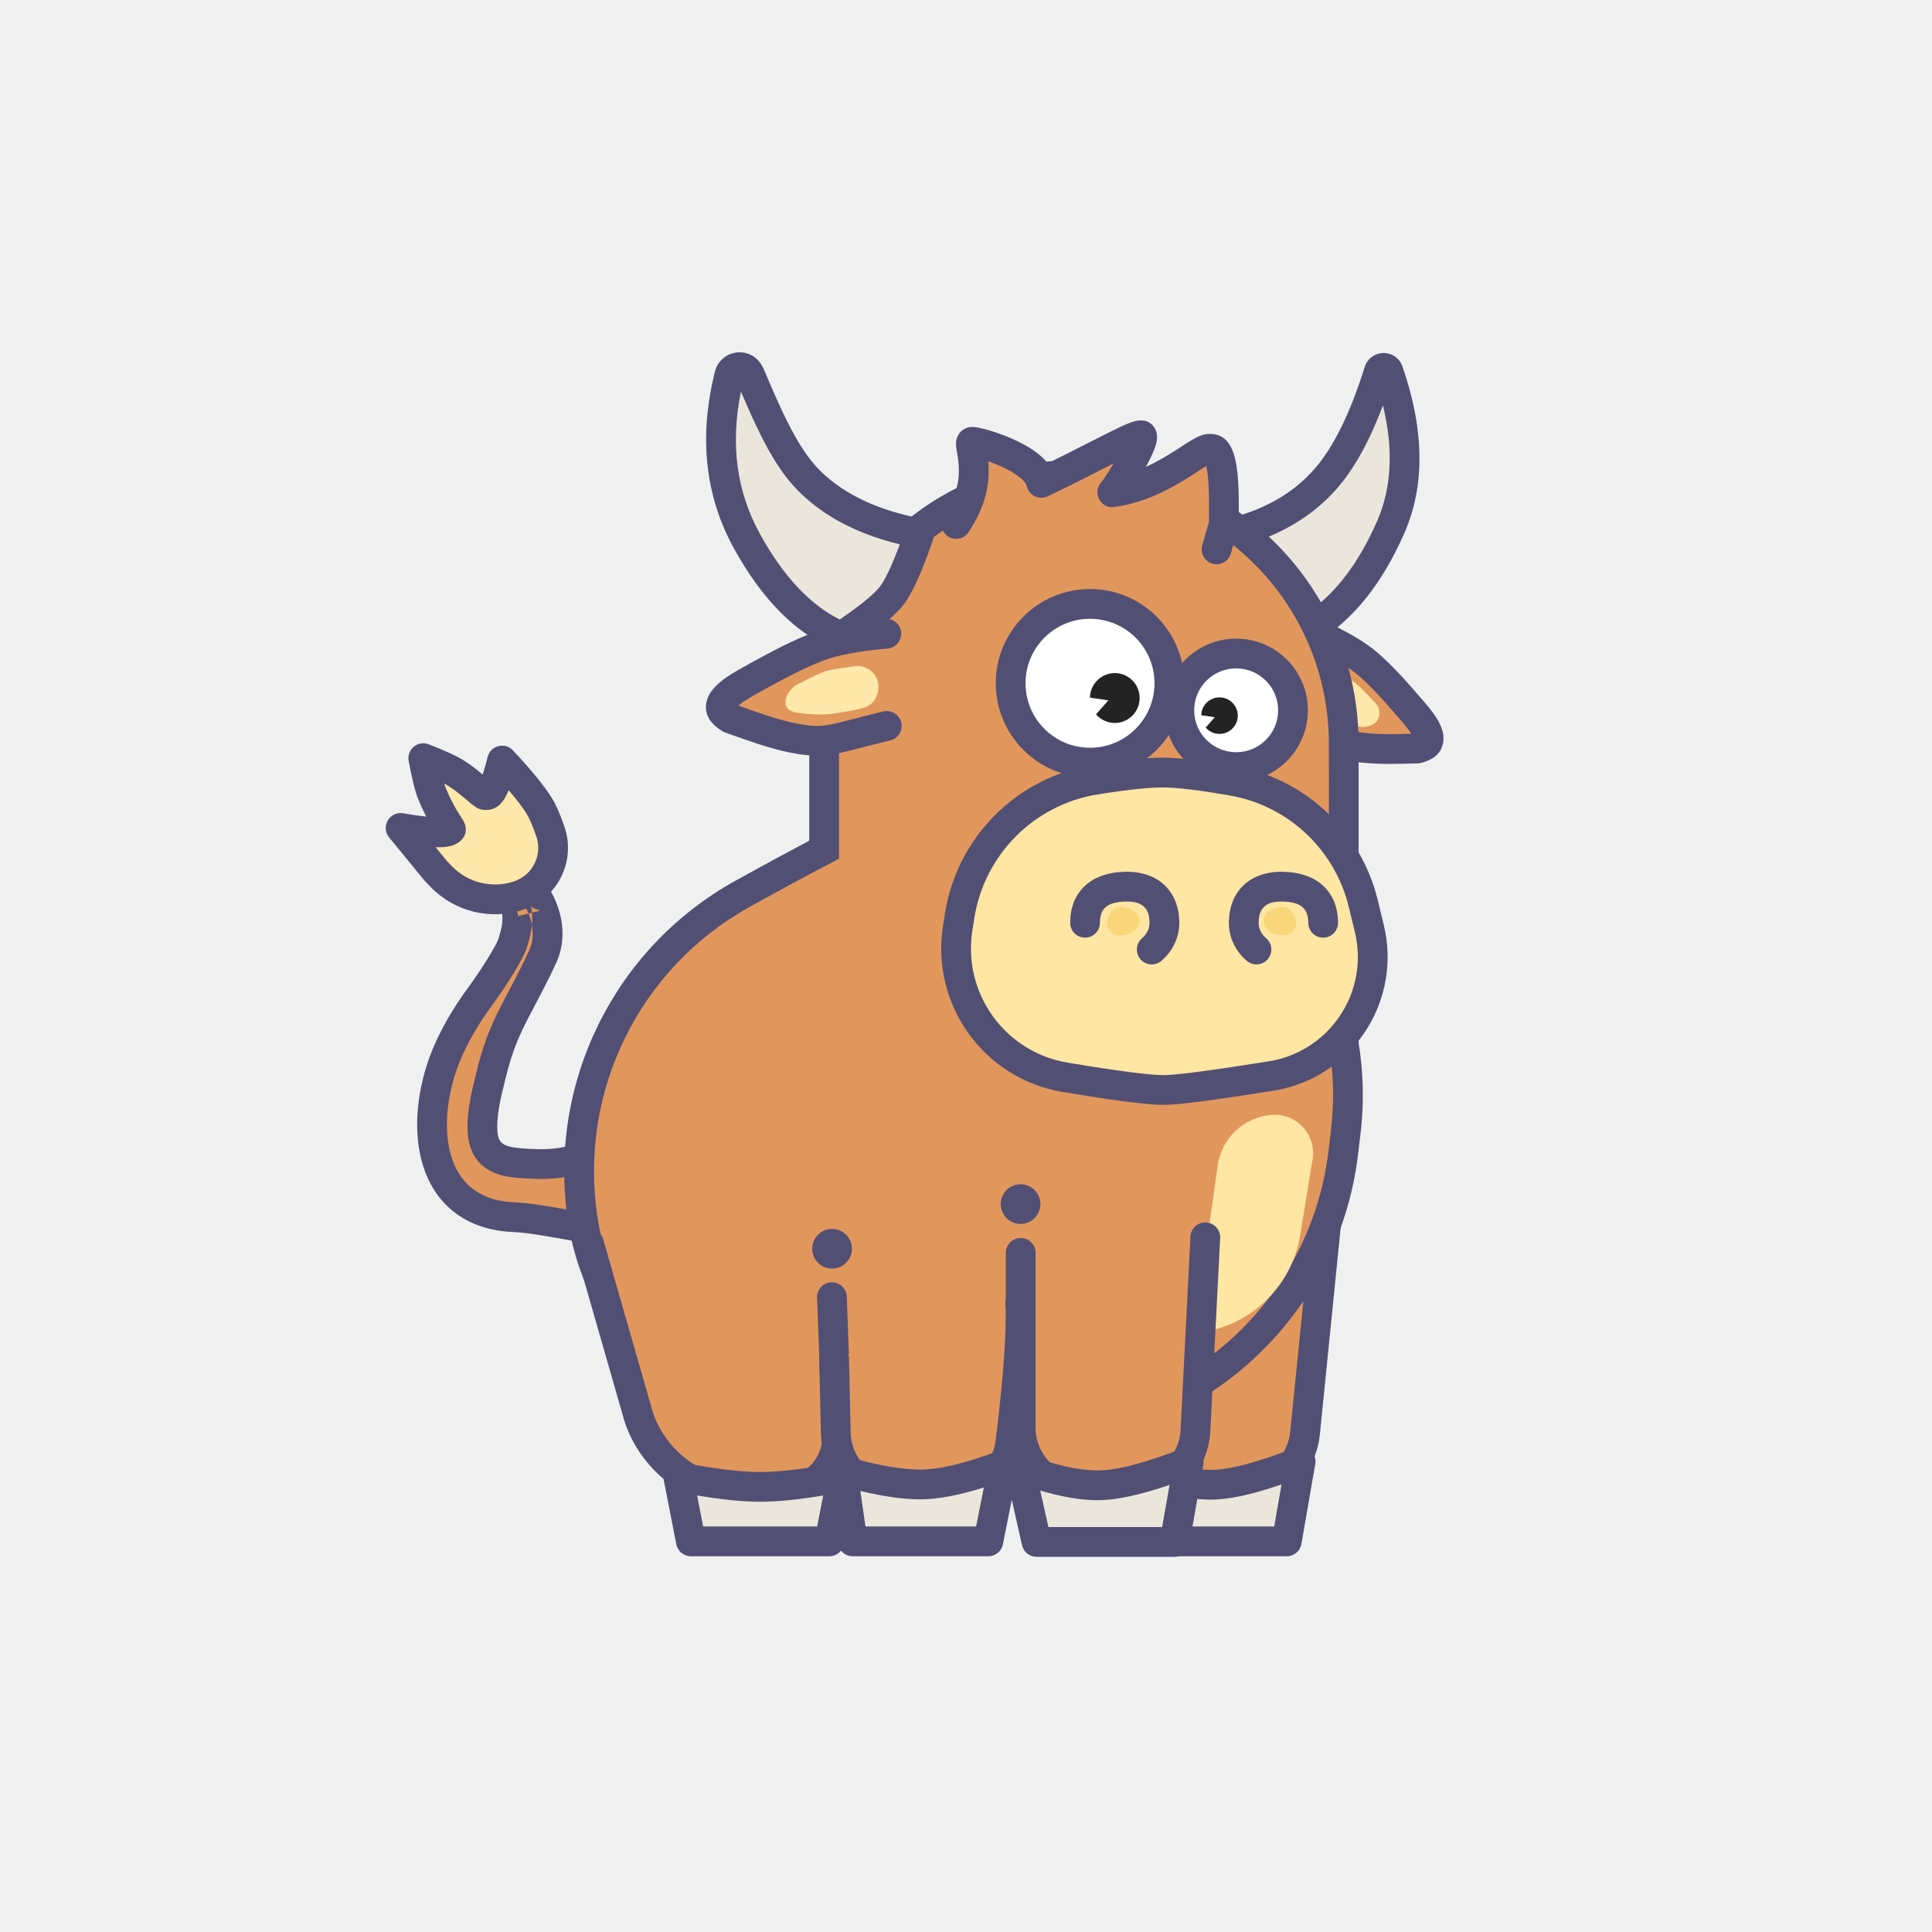
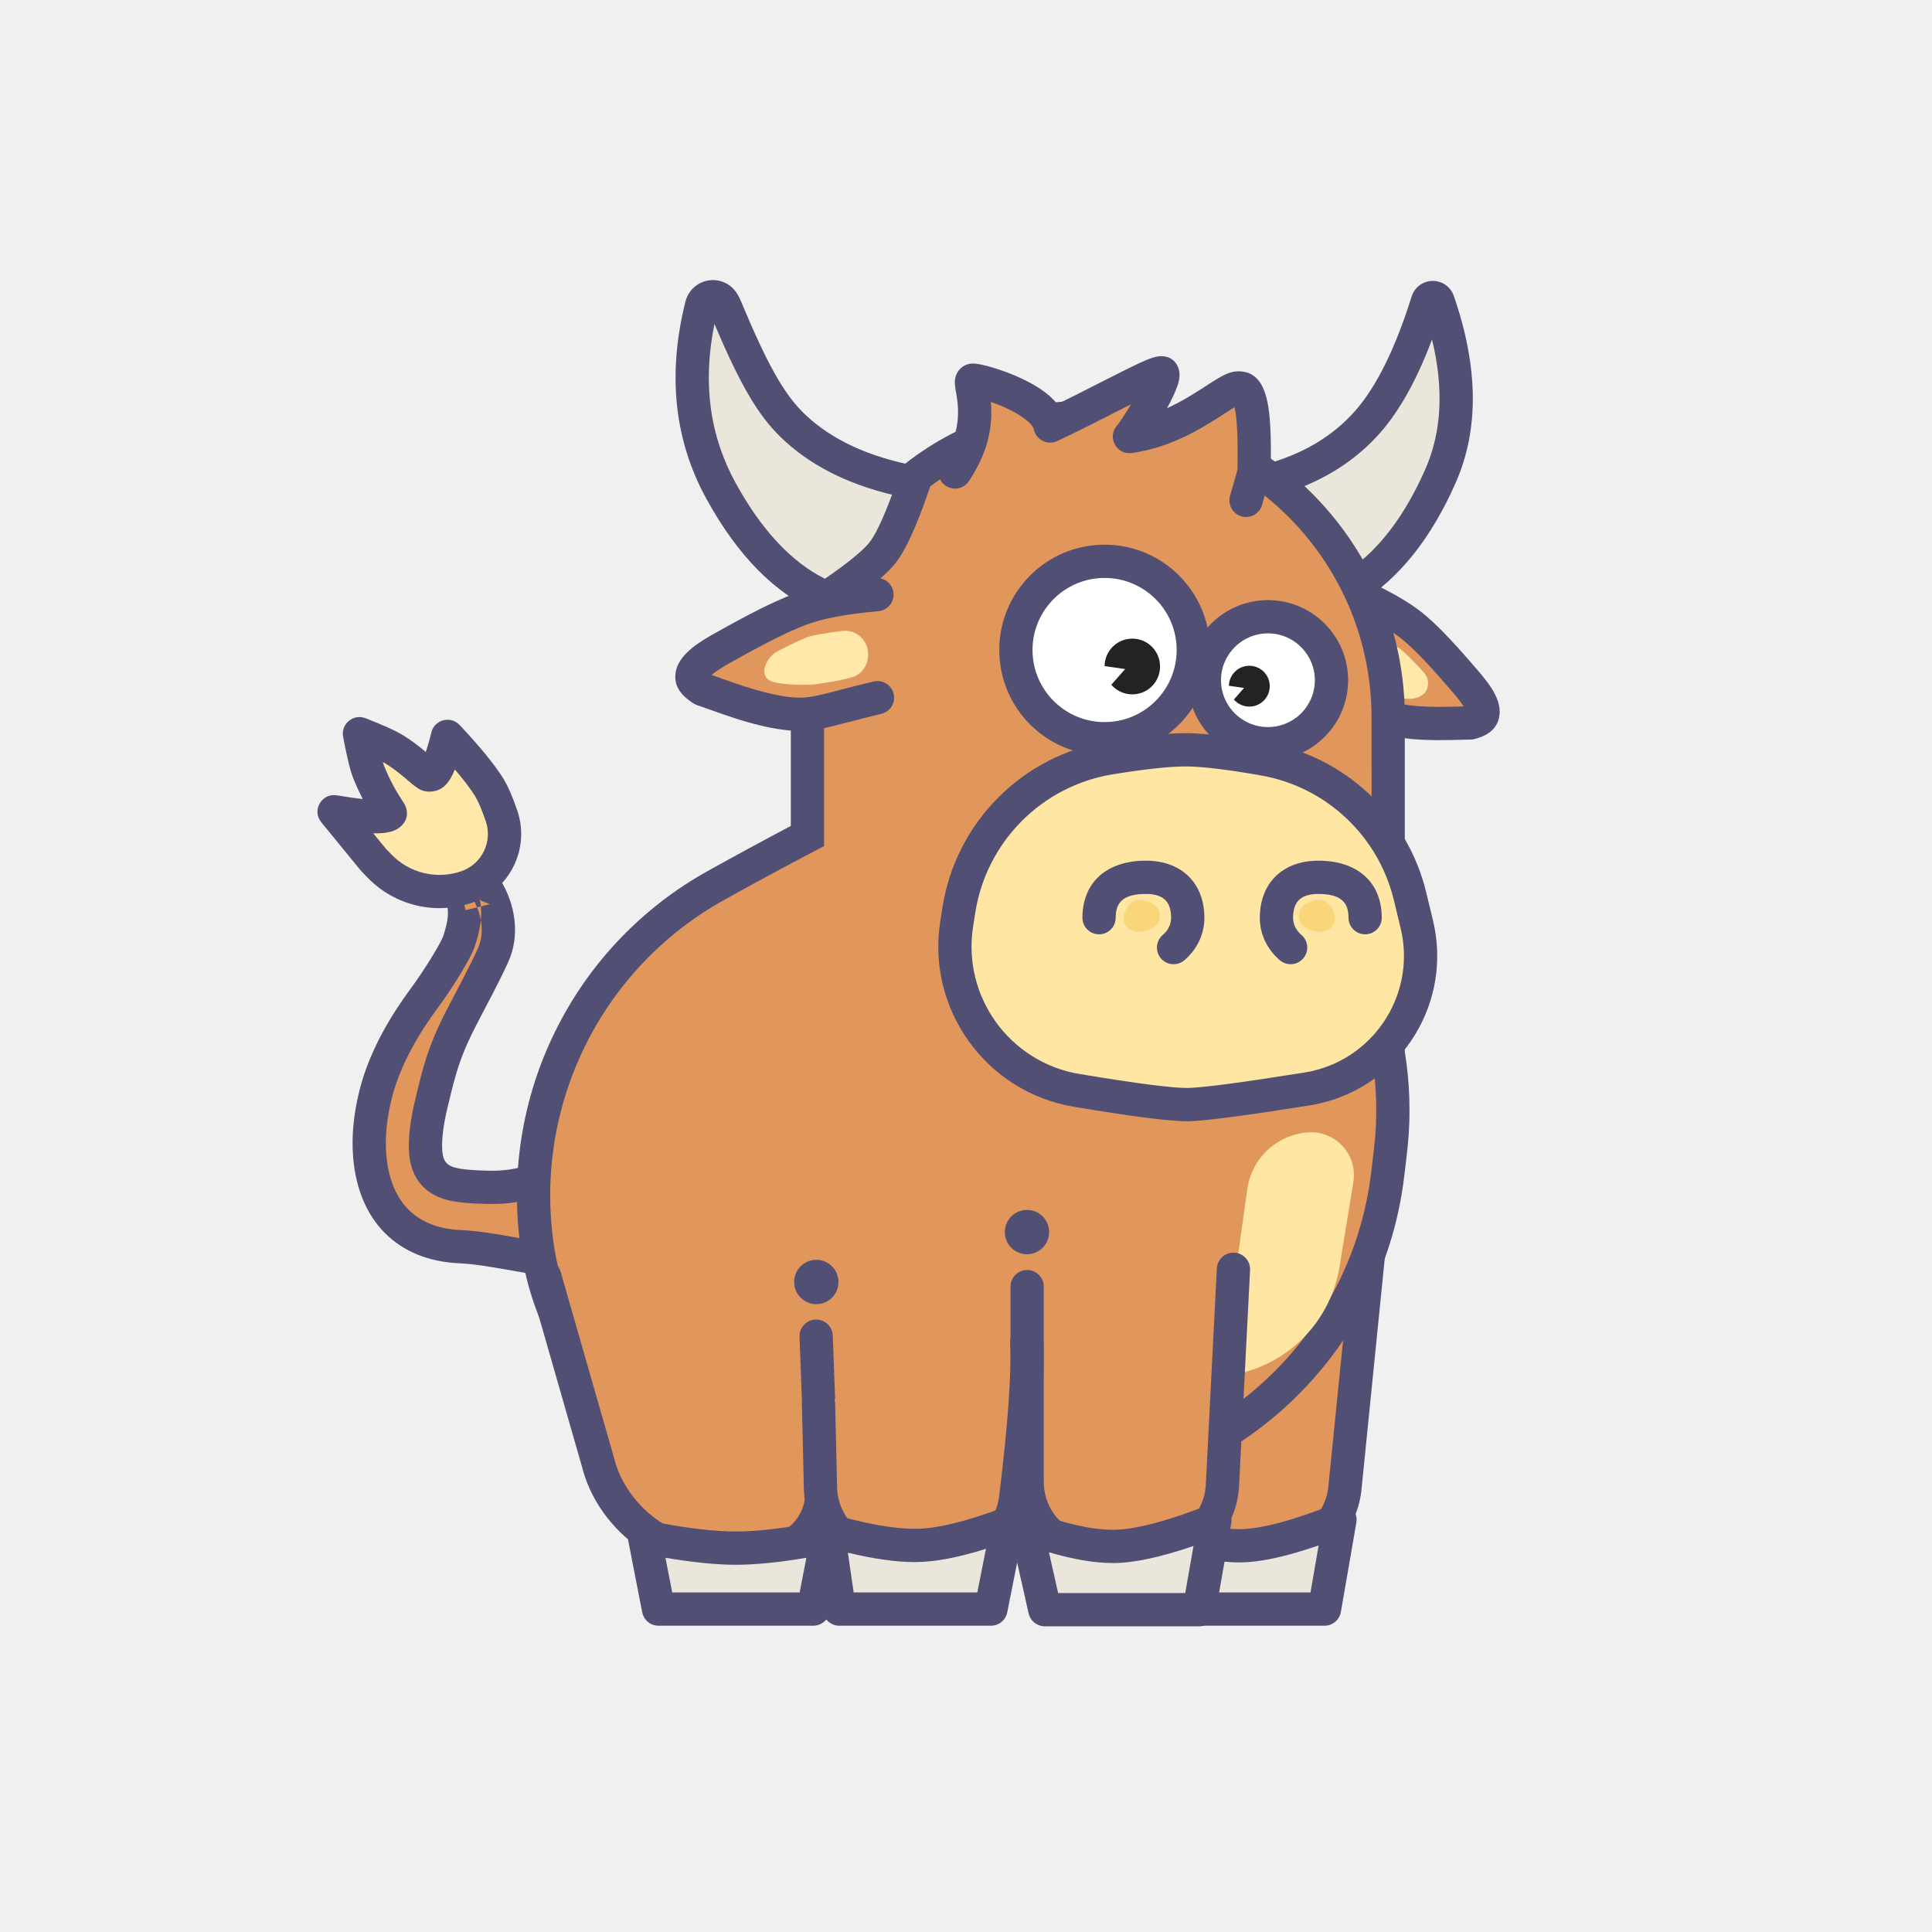
- <svg xmlns="http://www.w3.org/2000/svg" width="800px" height="800px" viewBox="25.6 25.6 972.8 972.8" class="icon" version="1.1">
+ <svg xmlns="http://www.w3.org/2000/svg" width="800px" height="800px" viewBox="76.8 76.8 870.4 870.4" class="icon" version="1.1">
  <path d="M674.818 383.853c10.04 6.324 15.535 11.069 22.528 14.561 6.998 3.494 18.529 4.635 32.236 4.296l9.676-0.217c1.653-0.46 4.938-1.364 5.547-3.889 0.5-2.055-0.692-4.838-1.838-6.881-0.767-1.364-2.273-3.429-4.521-6.199-13.052-15.293-18.919-21.104-23.882-25.425-5.714-4.965-14.471-10.105-26.262-15.405" fill="#E1975C" />
  <path d="M732.63 390.249c-11.284-13.22-17.376-19.616-22.988-24.494-5.07-4.411-13.237-9.201-24.416-14.229a7.493 7.493 0 1 1 6.149-13.667c12.403 5.577 21.744 11.062 28.103 16.589 6.259 5.445 12.825 12.338 24.661 26.214 2.622 3.217 4.336 5.57 5.36 7.393 2.38 4.241 3.599 8.13 2.587 12.308-1.086 4.506-4.203 6.993-8.277 8.539a25.725 25.725 0 0 1-2.555 0.809 7.518 7.518 0 0 1-1.828 0.27l-9.676 0.217c-15.8 0.39-27.765-1.099-35.75-5.083a64.777 64.777 0 0 1-4.009-2.188c-3.114-1.843-15.37-10.345-19.169-12.738a7.493 7.493 0 0 1 7.985-12.68c4.251 2.675 16.272 11.014 18.812 12.518 1.054 0.622 2.063 1.174 3.072 1.678 5.23 2.61 15.15 3.844 28.704 3.509l6.841-0.152c-0.599-0.964-1.826-2.622-3.606-4.815z" fill="#524F75" />
  <path d="M707.015 368.745c-1.853-1.236-5.702-3.317-11.551-6.236a9.091 9.091 0 0 0-11.761 3.292c-2.455 3.906-1.743 10.989 1.059 14.051 3.904 4.268 9.069 7.408 10.702 8.367 1.289 0.759 5.982 1.833 14.086 3.222 3.634 0.794 8.08-0.632 9.623-3.219a7.063 7.063 0 0 0-0.832-8.367c-5.43-5.994-9.206-9.693-11.326-11.109z" fill="#FFE8A9" />
  <path d="M719.914 212.69c-8.022 24.121-17.236 41.944-27.641 53.475-11.404 12.633-26.537 21.317-45.398 26.06 3.149 11.629 7.038 21.017 11.671 28.167 4.63 7.151 12.79 14.224 24.479 21.217 16.746-9.918 30.553-26.694 41.425-50.328 10.095-21.946 10.165-48.138 0.21-78.578a2.498 2.498 0 0 0-4.745-0.012z" fill="#EAE6DB" />
  <path d="M718.975 288.071c-9.064 20.64-20.375 35.655-33.877 45.208-8.776-5.47-14.913-10.889-18.43-16.122-3.312-4.92-6.304-11.194-8.951-18.819 16.746-5.702 30.508-14.666 41.157-26.881 8.694-9.978 16.359-23.877 23.082-41.714 5.38 22.283 4.331 41.672-2.982 58.328z m-31.399-26.459c-10.168 11.666-23.849 19.841-41.24 24.536a7.495 7.495 0 0 0-5.245 9.318c3.554 12.266 7.907 22.281 13.142 30.058 5.482 8.157 14.608 15.79 27.326 23.102a7.493 7.493 0 0 0 7.665-0.115c17.977-11.079 32.438-29.289 43.47-54.412 10.535-23.997 10.118-52.104-0.947-84.033a9.99 9.99 0 0 0-18.971 0.282c-7.313 23.347-15.777 40.45-25.2 51.262z" fill="#524F75" />
  <path d="M694.322 631.883l-11.626 115.46a32.468 32.468 0 0 1-32.306 29.214H626.888c-17.932 0-32.468-14.536-32.468-32.468v-105.914" fill="#E1975C" />
  <path d="M686.869 631.131l-11.629 115.46a24.973 24.973 0 0 1-24.848 22.473H626.888c-13.794 0-24.976-11.182-24.976-24.976v-105.914a7.493 7.493 0 0 0-14.985 0v105.914c0 22.071 17.893 39.961 39.961 39.961h23.502c20.52 0 37.703-15.542 39.761-35.955l11.624-115.46a7.493 7.493 0 0 0-14.905-1.504z" fill="#524F75" />
  <path d="M596.542 764.461c15.362 5.829 28.25 8.744 38.655 8.744 10.407 0 25.503-3.909 45.283-11.731L673.507 801.717h-68.683l-8.282-37.256z" fill="#EAE6DB" />
  <path d="M610.833 794.224h56.367l3.669-21.184c-14.713 5.09-26.547 7.658-35.675 7.658-8.269 0-17.735-1.621-28.445-4.838l4.084 18.365z m-11.634-36.769c14.583 5.535 26.619 8.257 35.995 8.257 9.256 0 23.552-3.701 42.528-11.204 5.44-2.15 11.134 2.483 10.138 8.244l-6.968 40.243a7.495 7.495 0 0 1-7.385 6.214h-68.683a7.493 7.493 0 0 1-7.313-5.867l-8.284-37.256c-1.296-5.819 4.398-10.745 9.973-8.632z" fill="#524F75" />
  <path d="M329.96 603.158c-16.689 8.502-25.845 9.016-37.741 8.414-11.778-0.597-22.458-1.646-23.637-15.707-0.519-6.216 0.784-14.776 2.627-22.203 2.852-11.499 4.655-21.379 13.562-38.59 1.251-2.42 6.244-11.938 7.448-14.269 2.837-5.487 4.94-9.74 6.748-13.742 4.83-10.682 1.494-22.521-3.282-30.183l-10.914 2.702c1.201 4.341 2.602 9.723-1.154 21.234-1.284 3.931-9.016 16.664-15.632 25.63-11.479 15.557-18.634 29.986-22.016 43.62-2.398 9.668-3.329 18.842-2.587 27.67 2.135 25.478 17.291 39.534 40.236 40.695 16.606 0.839 37.531 6.554 58.548 8.437l-12.206-43.71z" fill="#E1975C" />
  <path d="M326.559 596.482l8.155-4.156 17.588 62.971-10.802-0.967c-8.135-0.729-15.602-1.861-27.975-4.056-18.567-3.294-23.137-4.004-30.283-4.363-27.221-1.376-44.924-18.872-47.326-47.551-0.799-9.536 0.152-19.498 2.782-30.101 3.684-14.848 11.379-30.163 23.26-46.265 6.102-8.269 13.567-20.522 14.538-23.505 2.615-8.015 2.585-11.401 1.056-16.911l-2.058-7.425 23.674-5.859 2.877 4.618c6.976 11.197 9.184 25.213 3.749 37.234-1.818 4.019-3.931 8.319-6.921 14.101l-3.751 7.188c-2.31 4.421-3.187 6.094-3.696 7.081-5.927 11.454-8.539 18.907-11.446 30.802l-0.42 1.731-0.527 2.18-0.547 2.238c-1.881 7.585-2.832 15.015-2.433 19.771 0.572 6.828 3.347 8.182 16.549 8.851 13.185 0.667 20.415-0.709 33.957-7.608z m-35.818-93.344c-1.616 4.955-9.718 18.255-16.726 27.753-10.779 14.611-17.6 28.18-20.772 40.975-2.253 9.084-3.05 17.42-2.393 25.238 1.783 21.274 13.492 32.843 33.15 33.839 8.047 0.407 12.805 1.141 32.144 4.573 6.374 1.131 11.376 1.968 15.805 2.602l-6.821-24.421c-11.546 4.875-20.455 6.004-33.282 5.357-9.074-0.46-13.826-1.174-18.702-3.554-7.106-3.472-11.257-9.875-12.021-19.009-0.559-6.681 0.579-15.6 2.82-24.633 0.287-1.151 0.287-1.156 1.056-4.331l0.427-1.766c3.172-12.967 6.164-21.509 12.695-34.129 0.527-1.017 1.399-2.685 3.726-7.138a2075.628 2075.628 0 0 0 3.721-7.128c2.875-5.565 4.883-9.643 6.576-13.389 1.721-3.809 2.073-8.217 1.286-12.625-0.337 3.437-1.199 7.21-2.69 11.786z m2.345-20.772a48.505 48.505 0 0 0-1.094-4.788l-7.22 2.001 1.801 7.273 10.914-2.702-8.16-3.312c0.944 1.519 1.756 3.107 2.415 4.733 0.769 1.891 1.336 3.834 1.683 5.777a33.018 33.018 0 0 0-0.34-8.981z" fill="#524F75" />
  <path d="M227.365 443.824c15.173 2.053 23.607 2.016 25.303-0.112 0.412-0.517-4.683-5.642-10.163-17.805-1.389-3.082-3.045-8.951-4.965-17.61 7.962 2.782 13.424 5.04 16.389 6.776 8.831 5.17 13.774 10.752 15.59 10.715 2.732-0.057 5.3-5.947 7.702-17.668 9.169 9.106 15.667 16.494 19.496 22.163 1.838 2.722 3.859 6.963 6.064 12.72 4.983 13.015-1.519 27.608-14.528 32.608a37.591 37.591 0 0 1-39.561-8.007l-2.892-2.782c0.002-0.002-6.144-7.001-18.434-20.997z" fill="#FFE8A9" />
  <path d="M246.397 453.974l4.423 5.407-5.799 4.745 5.382-5.212 2.792 2.882a30.101 30.101 0 0 0 31.432 7.513 17.768 17.768 0 0 0 11.014-22.565c-1.833-5.337-3.499-9.174-4.883-11.384-2.028-3.242-5.038-7.215-9.021-11.891-2.79 6.833-6.196 10.043-11.749 9.968-2.58-0.035-4.181-0.884-6.331-2.5-0.864-0.649-1.136-0.879-3.474-2.87-3.621-3.087-6.097-5.005-9.313-7.043a25.7 25.7 0 0 0-1.603-0.922c0.265 0.884 0.517 1.613 0.752 2.185 0.502 1.226 1.017 2.413 1.541 3.557 1.716 3.746 3.379 6.743 5.255 9.716 0.307 0.485 1.489 2.31 1.738 2.717 0.372 0.604 0.639 1.084 0.889 1.658 0.285 0.652 0.5 1.316 0.619 2.148 0.285 1.991-0.092 4.126-1.748 6.059-2.62 3.065-6.676 4.253-13.359 4.074 0.437 0.527 0.914 1.111 1.444 1.758z m-6.161-17.196l-0.027-0.002 0.027 0.002z m-0.027-0.002a140.295 140.295 0 0 1-2.27-4.693 108.394 108.394 0 0 1-1.788-4.128c-1.531-3.744-3.072-10.043-4.778-19.244-1.071-5.772 4.613-10.477 10.085-8.347 8.284 3.222 14.011 5.827 17.435 7.997 3.514 2.225 6.246 4.291 9.716 7.198 0.799-2.25 1.648-5.185 2.513-8.766 1.399-5.789 8.669-7.71 12.745-3.369 9.154 9.745 15.665 17.693 19.601 23.987 2.1 3.362 4.178 8.142 6.349 14.466 5.869 17.091-3.217 35.705-20.3 41.597a45.091 45.091 0 0 1-47.082-11.252l-2.792-2.882a7.373 7.373 0 0 1-0.417-0.47l-17.69-21.626c-4.388-5.362 0.232-13.297 7.063-12.128 4.531 0.774 8.412 1.329 11.611 1.661z" fill="#524F75" />
  <path d="M702.197 551.259v-151.235c0-72.976-57.881-132.8-130.817-135.213A122.78 122.78 0 0 0 567.196 264.741c-69.932 0-126.621 56.69-126.621 126.624v62.062a1924.221 1924.221 0 0 0-41.127 22.233c-58.276 32.343-90.357 97.457-80.491 163.373 9.266 61.92 62.452 107.737 125.063 107.737h99.251c81.016 0 149.219-60.613 158.737-141.065l1.214-10.26a156.562 156.562 0 0 0-1.024-44.187z" fill="#E1975C" />
  <path d="M711.058 592.581c-0.117 1.249-0.252 2.498-0.4 3.744l-1.211 10.26C699.482 690.81 628.084 754.263 543.269 754.263h-99.251c-66.32 0-122.655-48.533-132.473-114.121-10.327-69.005 23.257-137.171 84.265-171.03a1962.269 1962.269 0 0 1 37.271-20.21v-57.536c0-74.07 60.044-134.117 134.114-134.117 1.479 0 2.957 0.025 4.433 0.072 76.975 2.548 138.06 65.683 138.06 142.703v150.62a164.06 164.06 0 0 1 1.369 41.937z m-16.354-192.557c0-68.935-54.674-125.447-123.572-127.725A121.574 121.574 0 0 0 567.196 272.234c-65.791 0-119.129 53.335-119.129 119.131v66.6l-4.019 2.103a1904.041 1904.041 0 0 0-40.965 22.146c-55.543 30.827-86.118 92.887-76.718 155.713 8.719 58.248 58.753 101.351 117.653 101.351h99.251c77.22 0 142.224-57.771 151.297-134.454l1.211-10.26a149.064 149.064 0 0 0-0.972-42.074l-0.102-152.466z" fill="#524F75" />
  <path d="M666.264 586.967a19.279 19.279 0 0 1 20.248 22.356l-6.254 38.238A58.982 58.982 0 0 1 626.888 696.82l11.853-84.348a29.694 29.694 0 0 1 27.523-25.505z" fill="#FFE6A2" />
  <path d="M507.005 289.502c16.029-24.094 4.798-41.442 8.132-41.442 3.334 0 31.926 7.837 34.766 20.667 20.605-9.601 46.055-23.967 50.104-23.967 4.044 0-10.257 23.967-14.351 28.722 26.1-3.756 42.801-21.909 49.135-21.909s7.415 13.542 7.013 37.93L638.177 302.205" fill="#E1975C" />
  <path d="M529.63 260.416c7.585 3.412 12.373 7.295 12.957 9.933a7.493 7.493 0 0 0 10.48 5.172 508.166 508.166 0 0 0 11.918-5.772c1.339-0.667 2.722-1.359 4.181-2.095 1.044-0.527 10.789-5.497 17.183-8.726-2.567 4.318-5.167 8.264-6.376 9.668-4.518 5.25-0.107 13.29 6.746 12.305 11.184-1.611 21.284-5.547 31.704-11.541a173.893 173.893 0 0 0 7.083-4.328c0.659-0.42 4.601-2.972 5.58-3.591 0.722-0.455 1.346-0.837 1.893-1.159 0.152 0.647 0.302 1.406 0.44 2.275 0.827 5.27 1.091 13.344 0.902 25.842l-3.352 11.751a7.493 7.493 0 1 0 14.411 4.111l3.624-12.703c0.177-0.629 0.272-1.279 0.285-1.931 0.23-13.886-0.047-22.885-1.069-29.399-1.558-9.908-5.285-16.149-13.434-16.149-3.596 0-6.411 1.356-11.691 4.683-1.074 0.674-5.073 3.264-5.664 3.641a159.165 159.165 0 0 1-6.484 3.964 96.688 96.688 0 0 1-8.362 4.316c2.026-3.739 3.577-6.998 4.503-9.566 0.687-1.908 1.086-3.532 1.114-5.185 0.08-4.386-2.742-8.667-8.202-8.667-3.172 0-6.846 1.553-15.535 5.834-4.016 1.981-20.755 10.515-22.053 11.172a917.082 917.082 0 0 1-9.238 4.588c-3.791-4.76-9.805-8.694-17.401-12.113-7.603-3.419-17.033-6.181-20.645-6.181a8.035 8.035 0 0 0-7.573 5.225c-0.584 1.543-0.659 2.857-0.532 4.403 0.06 0.724 0.16 1.421 0.342 2.485-0.085-0.505 0.317 1.821 0.417 2.435 1.643 10.213 0.34 19.171-7.023 30.238a7.493 7.493 0 0 0 12.475 8.302c8.464-12.723 10.947-24.024 9.975-35.778 2.17 0.749 4.351 1.608 6.421 2.54z" fill="#524F75" />
  <path d="M444.483 678.635l2.6 69.61c0.567 15.16-11.266 27.913-26.432 28.477a27.898 27.898 0 0 1-1.024 0.02h-24.578c-22.058 0-43.183-19.161-48.697-40.658L322.185 651.863" fill="#E1975C" />
  <path d="M436.996 678.912l2.6 69.61a19.98 19.98 0 0 1-19.966 20.727h-24.578c-17.858 0-36.564-16.027-41.44-35.028l-24.219-84.423a7.493 7.493 0 1 0-14.403 4.131l24.164 84.22C345.6 763.302 370.029 784.234 395.047 784.234h24.578c0.435 0 0.869-0.007 1.304-0.025 19.299-0.719 34.356-16.948 33.637-36.247l-2.597-69.61a7.493 7.493 0 0 0-14.973 0.559z" fill="#524F75" />
  <path d="M632.495 648.634l-4.973 97.395c-0.882 17.266-15.138 30.812-32.423 30.812h-23.09c-17.932 0-32.468-14.533-32.468-32.466v-88.014" fill="#E1975C" />
  <path d="M625.012 648.252l-4.973 97.397a24.973 24.973 0 0 1-24.941 23.699h-23.09c-13.792 0-24.976-11.182-24.976-24.973v-88.014a7.493 7.493 0 0 0-14.985 0v88.014c0 22.068 17.89 39.958 39.961 39.958h23.09c21.279 0 38.825-16.674 39.909-37.925l4.973-97.395a7.49 7.49 0 0 0-7.101-7.862 7.49 7.49 0 0 0-7.867 7.101z" fill="#524F75" />
  <path d="M444.566 654.361m-9.99 0a9.99 9.99 0 1 0 19.98 0 9.99 9.99 0 1 0-19.98 0Z" fill="#524F75" />
  <path d="M539.473 631.883m-9.99 0a9.99 9.99 0 1 0 19.98 0 9.99 9.99 0 1 0-19.98 0Z" fill="#524F75" />
  <path d="M539.124 764.748c15.557 5.829 28.605 8.741 39.144 8.741 10.537 0 25.822-3.909 45.853-11.729l-7.058 40.236H547.513L539.124 764.748z" fill="#EAE6DB" />
  <path d="M553.507 794.504h57.264l3.721-21.222c-14.955 5.118-26.971 7.7-36.225 7.7-8.394 0-18.015-1.633-28.904-4.873l4.143 18.395z m-11.756-36.772c14.786 5.54 26.999 8.267 36.517 8.267 9.401 0 23.892-3.704 43.13-11.214 5.442-2.125 11.114 2.52 10.105 8.274l-7.058 40.233a7.493 7.493 0 0 1-7.38 6.196H547.513a7.493 7.493 0 0 1-7.308-5.847l-8.389-37.249c-1.309-5.809 4.361-10.75 9.935-8.662z" fill="#524F75" />
  <path d="M539.371 681.527c0.649 14.361-1.014 37.756-4.99 70.186-2.093 17.063-17.121 29.536-34.277 28.452l-23.262-1.471c-17.016-1.076-30.298-15.128-30.418-32.179l-0.852-36.984" fill="#E1975C" />
  <path d="M531.888 681.864c0.624 13.841-1.014 36.891-4.943 68.938a24.971 24.971 0 0 1-26.367 21.886l-23.262-1.471a24.976 24.976 0 0 1-23.4-24.751l-0.854-37.106a7.493 7.493 0 0 0-14.98 0.34l0.849 36.989c0.145 20.862 16.494 38.155 37.436 39.481l23.262 1.471c21.117 1.336 39.614-14.016 42.189-35.018 4.024-32.813 5.712-56.552 5.038-71.435a7.493 7.493 0 1 0-14.968 0.677z" fill="#524F75" />
  <path d="M449.733 766.147c15.877 4.61 28.994 6.913 39.347 6.913s24.286-3.282 41.802-9.848L523.244 801.717h-68.326l-5.185-35.57z" fill="#EAE6DB" />
  <path d="M461.397 794.224h55.693l3.901-19.661c-12.625 3.981-23.23 5.987-31.909 5.987-8.544 0-18.627-1.419-30.293-4.233l2.607 17.908z m-9.576-35.273c15.255 4.426 27.71 6.614 37.259 6.614 9.293 0 22.423-3.092 39.174-9.371 5.497-2.063 11.122 2.715 9.98 8.474l-7.645 38.507a7.485 7.485 0 0 1-7.345 6.034h-68.326a7.493 7.493 0 0 1-7.415-6.411l-5.182-35.573c-0.787-5.392 4.266-9.793 9.501-8.274z" fill="#524F75" />
  <path d="M367.141 769.249c16.906 3.344 30.643 5.018 41.21 5.018s24.304-1.673 41.21-5.018l-6.341 32.468h-69.737L367.141 769.249z" fill="#EAE6DB" />
  <path d="M379.652 794.224h57.396l3.05-15.622c-12.485 2.1-23.052 3.157-31.749 3.157s-19.264-1.056-31.749-3.157l3.052 15.622z m-11.057-32.326c16.466 3.259 29.748 4.875 39.756 4.875s23.29-1.616 39.756-4.875c5.225-1.031 9.828 3.562 8.806 8.789l-6.341 32.468a7.493 7.493 0 0 1-7.353 6.057h-69.737a7.493 7.493 0 0 1-7.353-6.057l-6.341-32.468c-1.022-5.23 3.582-9.82 8.806-8.789z" fill="#524F75" />
  <path d="M400.237 214.233c0.492 0.732 0.874 1.376 1.141 1.931 11.469 23.854 20.907 41.257 33.228 51.942 13.759 11.936 32.371 19.483 55.835 22.64-4.813 17.013-9.171 28.053-13.07 33.12s-11.769 12.008-23.607 20.825c-18.717-6.798-35.393-22.043-50.031-45.733-13.599-22.011-19.628-49.145-13.03-82.797a5.267 5.267 0 0 1 9.533-1.928z" fill="#EAE6DB" />
  <path d="M408.129 294.22c11.704 21.367 25.163 35.723 40.303 43.318 9.828-6.731 16.436-12.093 19.668-15.867 2.747-3.207 6.369-10.637 10.567-21.984-20.64-5.028-37.301-13.559-49.866-25.667-10.799-10.407-18.659-24.304-30.131-51.26-5.472 26.959-1.986 50.563 9.458 71.46z m0.794-85.052c0.627 1.044 1.136 2.021 1.529 2.96 11.831 28.315 19.284 41.984 28.749 51.103 11.983 11.549 28.847 19.439 50.76 23.567a7.493 7.493 0 0 1 5.707 9.778c-5.997 17.615-11.214 29.042-16.189 34.851-4.723 5.512-13.384 12.38-26.197 20.922-2.098 1.399-4.758 1.648-7.078 0.664-20.048-8.494-37.091-25.792-51.217-51.59-14.189-25.907-17.735-55.491-9.373-88.788a12.758 12.758 0 0 1 23.31-3.467z" fill="#524F75" />
  <path d="M472.039 391.138c-13.587 3.042-21.514 6.069-30.63 7.218-9.114 1.149-22.376-1.853-37.493-7.218l-10.675-3.766c-1.666-1.091-4.97-3.247-4.683-6.151 0.235-2.365 2.625-4.878 4.683-6.626 1.371-1.166 3.839-2.807 7.403-4.925 20.368-11.459 29.119-15.48 36.292-18.25 8.257-3.184 19.958-5.437 35.103-6.756" fill="#E1975C" />
  <path d="M398.096 380.301c0.969-0.824 3.149-2.273 6.376-4.191 17.693-9.95 26.976-14.541 35.163-17.7 7.493-2.89 18.549-5.02 33.055-6.281a7.495 7.495 0 0 0-1.299-14.93c-15.787 1.374-28.13 3.749-37.149 7.23-8.966 3.459-18.849 8.344-37.271 18.709-4.056 2.405-6.811 4.238-8.584 5.747-4.106 3.492-6.831 7.013-7.285 11.596-0.487 4.925 1.873 8.482 5.597 11.434 0.787 0.624 1.386 1.039 2.438 1.726 0.505 0.33 1.044 0.597 1.611 0.797l10.675 3.766c17.196 6.104 30.855 8.854 40.923 7.585a76.32 76.32 0 0 0 5.18-0.839c4.098-0.802 20.955-5.337 26.149-6.501a7.493 7.493 0 1 0-3.274-14.623c-5.697 1.276-22.286 5.739-25.755 6.419-1.446 0.282-2.817 0.507-4.173 0.677-7.153 0.902-18.877-1.459-34.049-6.846l-9.004-3.177c0.212-0.195 0.437-0.395 0.677-0.597z" fill="#524F75" />
  <path d="M441.496 363.513c2.43-0.652 7.273-1.469 14.531-2.453a10.462 10.462 0 0 1 11.601 8.027c1.199 5.227-1.481 11.154-6.616 12.7-6.614 1.991-12.588 2.535-14.681 2.97-2.483 0.514-9.041 0.994-17.301 0-3.404-0.41-7.096-1.061-7.8-4.481-0.727-3.539 2.345-8.13 5.497-9.895 7.987-4.081 12.91-6.371 14.768-6.868z" fill="#FFE8A9" />
  <path d="M619.395 383.251a28.632 28.597 0 1 0 57.264 0 28.632 28.597 0 1 0-57.264 0Z" fill="#FFFFFF" />
  <path d="M648.027 419.34C628.079 419.34 611.902 403.184 611.902 383.251 611.902 363.318 628.079 347.161 648.027 347.161s36.125 16.157 36.125 36.09c0 19.933-16.177 36.09-36.125 36.09z m0-14.985c11.676 0 21.139-9.451 21.139-21.104 0-11.654-9.463-21.104-21.139-21.104S626.888 371.597 626.888 383.251c0 11.654 9.463 21.104 21.139 21.104z" fill="#524F75" />
  <path d="M632.677 391.947a9.189 9.189 0 0 0 6.966 3.184 9.201 9.201 0 0 0 9.206-9.194c0-5.075-4.121-9.191-9.206-9.191a9.199 9.199 0 0 0-9.204 9.006l6.823 0.989-4.586 5.205z" fill="#232323" />
  <path d="M574.439 369.639m-39.961 0a39.961 39.961 0 1 0 79.922 0 39.961 39.961 0 1 0-79.922 0Z" fill="#FFFFFF" />
  <path d="M574.439 417.093C548.23 417.093 526.985 395.846 526.985 369.639S548.23 322.185 574.439 322.185s47.454 21.247 47.454 47.454-21.244 47.454-47.454 47.454z m0-14.985c17.932 0 32.468-14.536 32.468-32.468S592.372 337.171 574.439 337.171 541.971 351.707 541.971 369.639s14.536 32.468 32.468 32.468z" fill="#524F75" />
  <path d="M577.474 385.294A12.488 12.488 0 0 0 599.415 377.132a12.488 12.488 0 1 0-24.976-0.255l9.258 1.346-6.224 7.071z" fill="#232323" />
  <path d="M577.104 418.214c15.974-2.57 27.758-3.771 35.345-3.601 7.633 0.17 18.867 1.553 33.7 4.151a82.42 82.42 0 0 1 65.896 61.812l3.042 12.585c7.882 32.598-12.151 65.414-44.749 73.296a61.54 61.54 0 0 1-4.708 0.942c-28.225 4.503-45.95 6.846-53.181 7.033-7.116 0.18-23.967-1.946-50.553-6.386-35.503-5.929-59.629-39.317-54.11-74.887l0.964-6.211a82.425 82.425 0 0 1 68.353-68.733z" fill="#FFE6A2" />
  <path d="M578.295 425.612a74.927 74.927 0 0 0-62.139 62.486l-0.964 6.209c-4.89 31.514 16.486 61.093 47.938 66.348 26.065 4.351 42.683 6.449 49.127 6.284 6.763-0.172 24.341-2.498 52.192-6.938a53.815 53.815 0 0 0 4.126-0.827c28.575-6.913 46.14-35.678 39.227-64.252l-3.042-12.585a74.927 74.927 0 0 0-59.904-56.193c-14.493-2.538-25.395-3.881-32.576-4.041-7.026-0.157-18.422 1.004-33.984 3.509z m-2.38-14.796c16.389-2.637 28.557-3.876 36.702-3.696 8.087 0.18 19.651 1.606 34.823 4.261a89.91 89.91 0 0 1 71.885 67.432l3.045 12.585c8.856 36.619-13.652 73.483-50.271 82.34-1.748 0.422-3.512 0.777-5.287 1.059-28.597 4.561-46.47 6.923-54.167 7.123-7.782 0.2-24.868-1.956-51.979-6.484-39.551-6.606-66.428-43.8-60.279-83.426l0.964-6.211c5.974-38.512 36.085-68.79 74.565-74.982z" fill="#524F75" />
  <path d="M610.366 509.415c5.682-4.825 9.029-11.694 9.029-19.099 0-15.542-10.215-26.269-27.695-25.752-17.368 0.514-27.251 10.567-27.251 25.752a7.493 7.493 0 0 0 14.985 0c0-7.038 3.399-10.497 12.71-10.772 8.759-0.26 12.266 3.424 12.266 10.772 0 2.89-1.334 5.63-3.741 7.673a7.493 7.493 0 1 0 9.698 11.426z" fill="#524F75" />
  <path d="M589.702 496.628c3.679 0 9.718-2.053 9.671-7.22-0.047-5.17-5.992-7.223-9.671-7.223s-6.661 4.995-6.661 8.357 2.985 6.087 6.661 6.087z" fill="#F9D679" />
  <path d="M653.399 509.415c-5.682-4.825-9.029-11.694-9.029-19.099 0-15.542 10.215-26.269 27.695-25.752 17.368 0.514 27.251 10.567 27.251 25.752a7.493 7.493 0 0 1-14.985 0c0-7.038-3.399-10.497-12.71-10.772-8.759-0.26-12.266 3.424-12.266 10.772 0 2.89 1.334 5.63 3.741 7.673a7.493 7.493 0 1 1-9.698 11.426z" fill="#524F75" />
  <path d="M671.567 496.628c-3.679 0-9.718-2.053-9.671-7.22 0.047-5.17 5.992-7.223 9.671-7.223s6.661 4.995 6.661 8.357-2.985 6.087-6.661 6.087z" fill="#F9D679" />
</svg>
